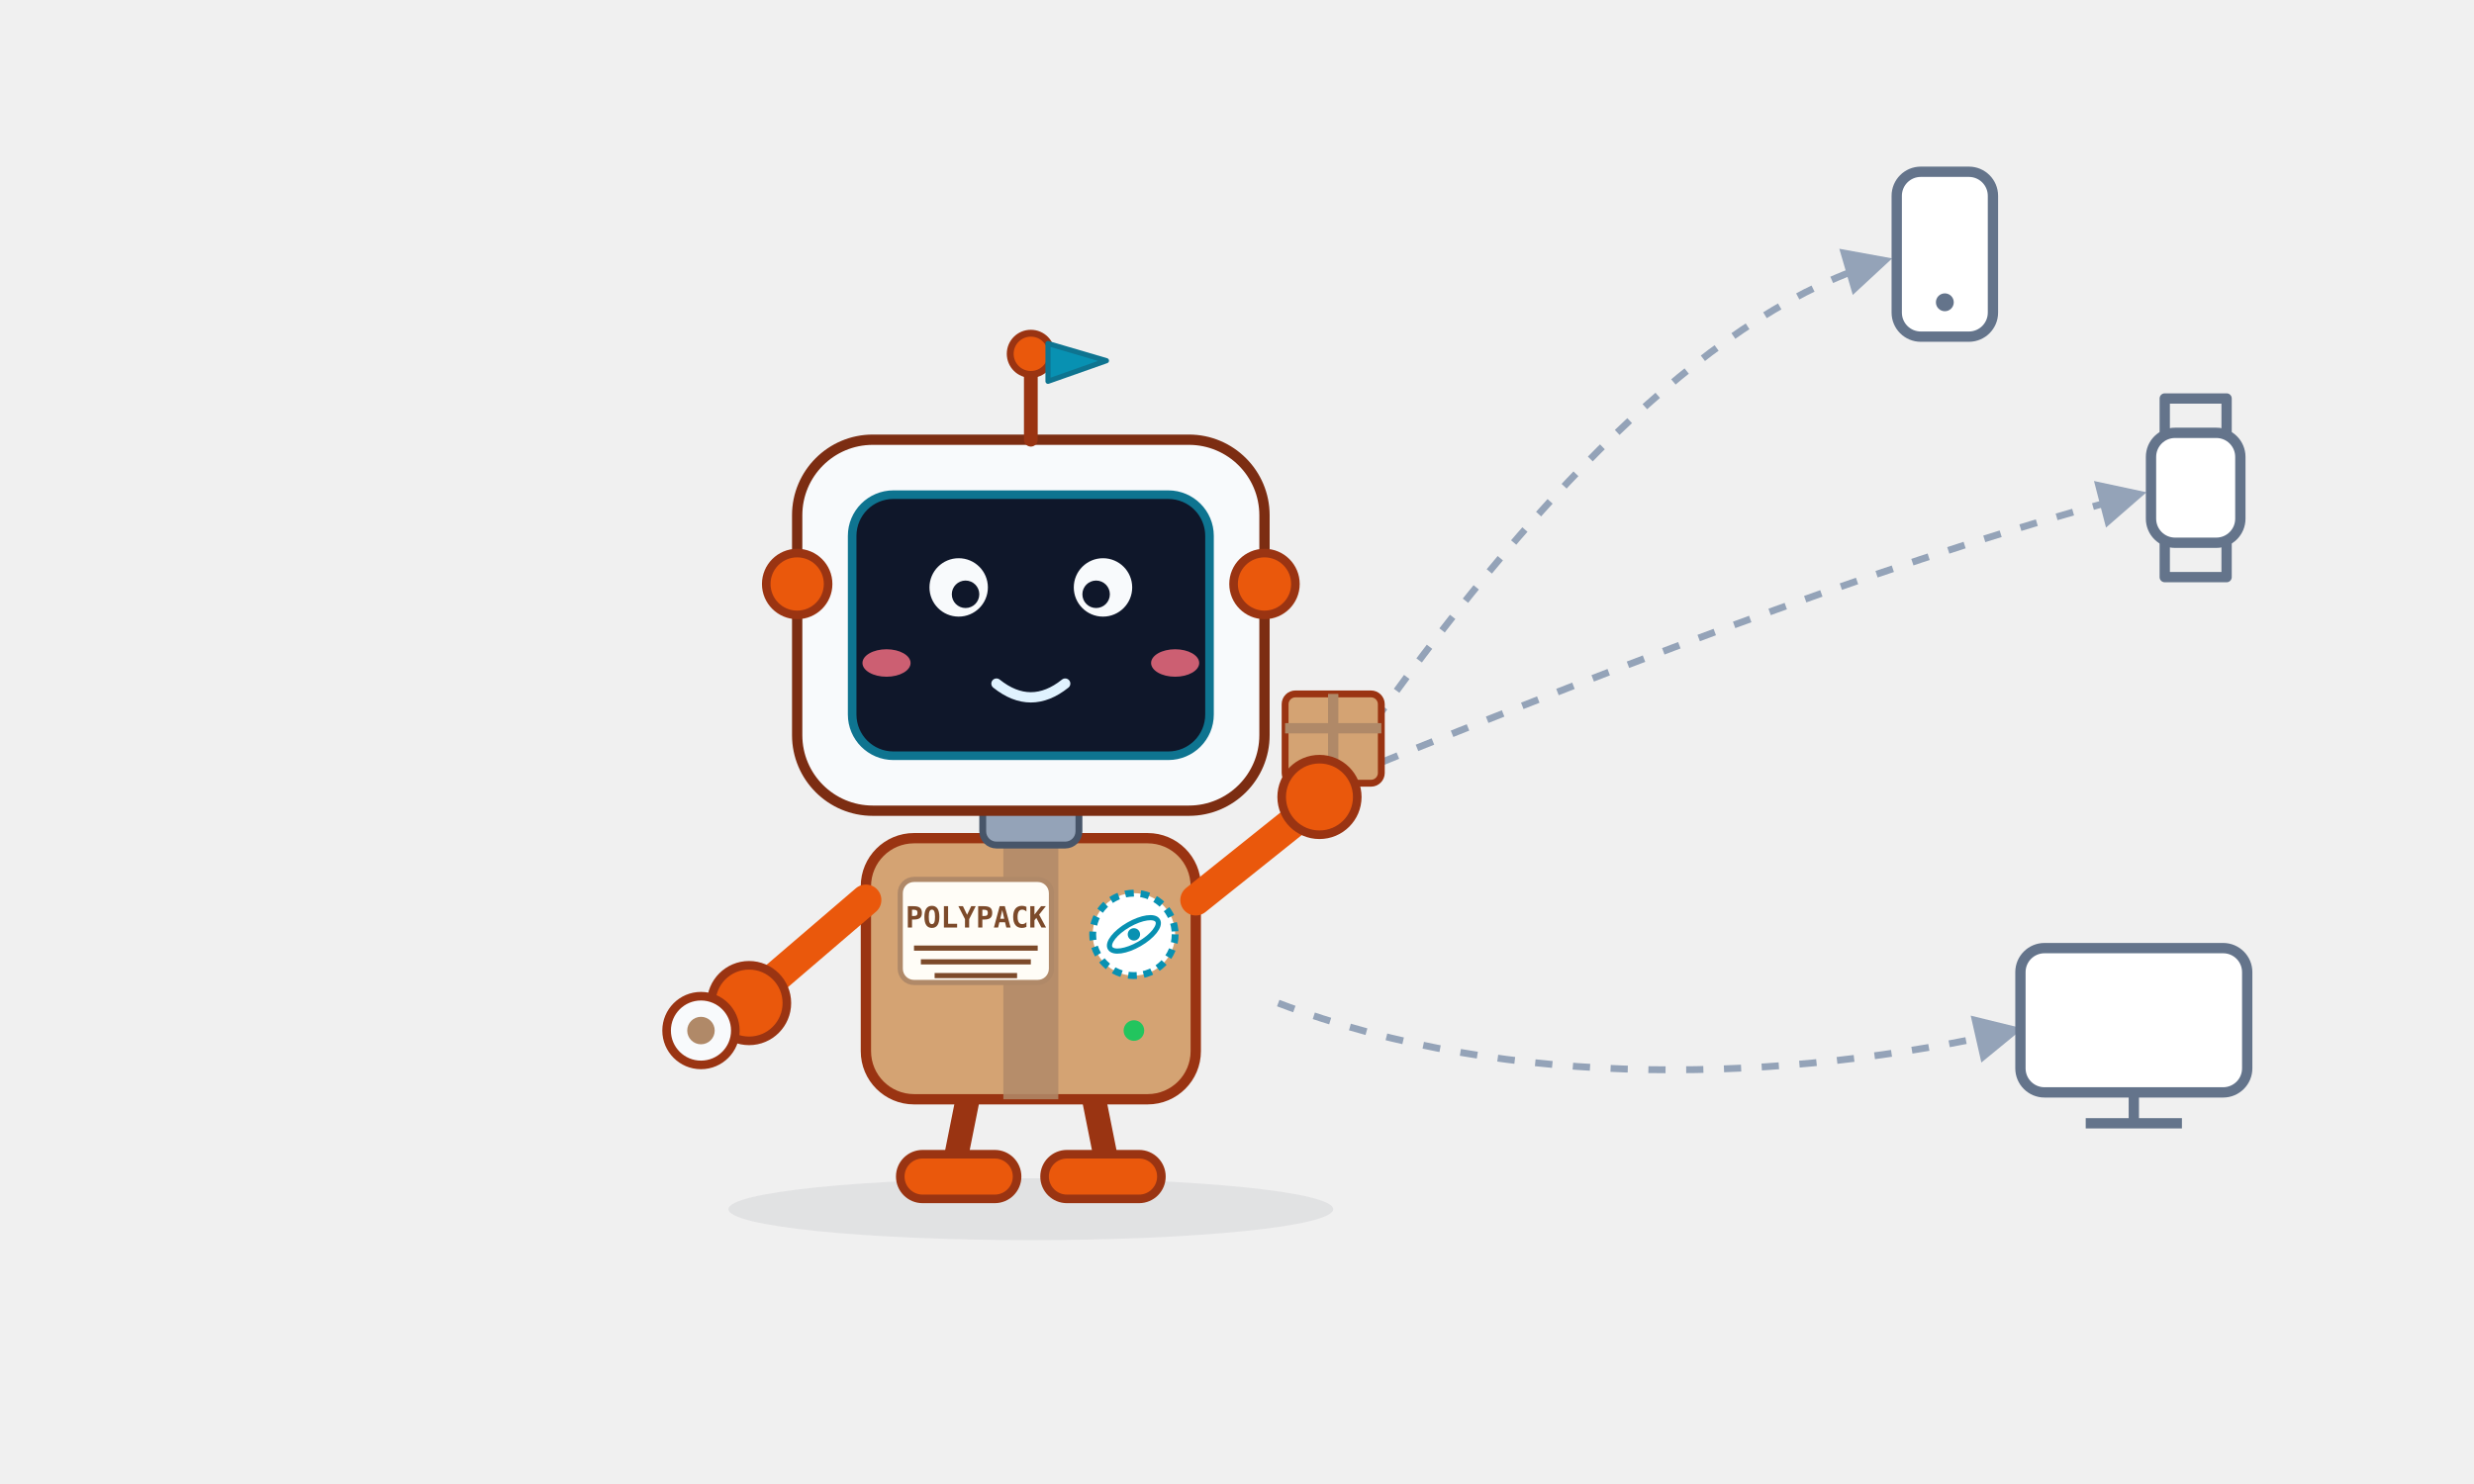
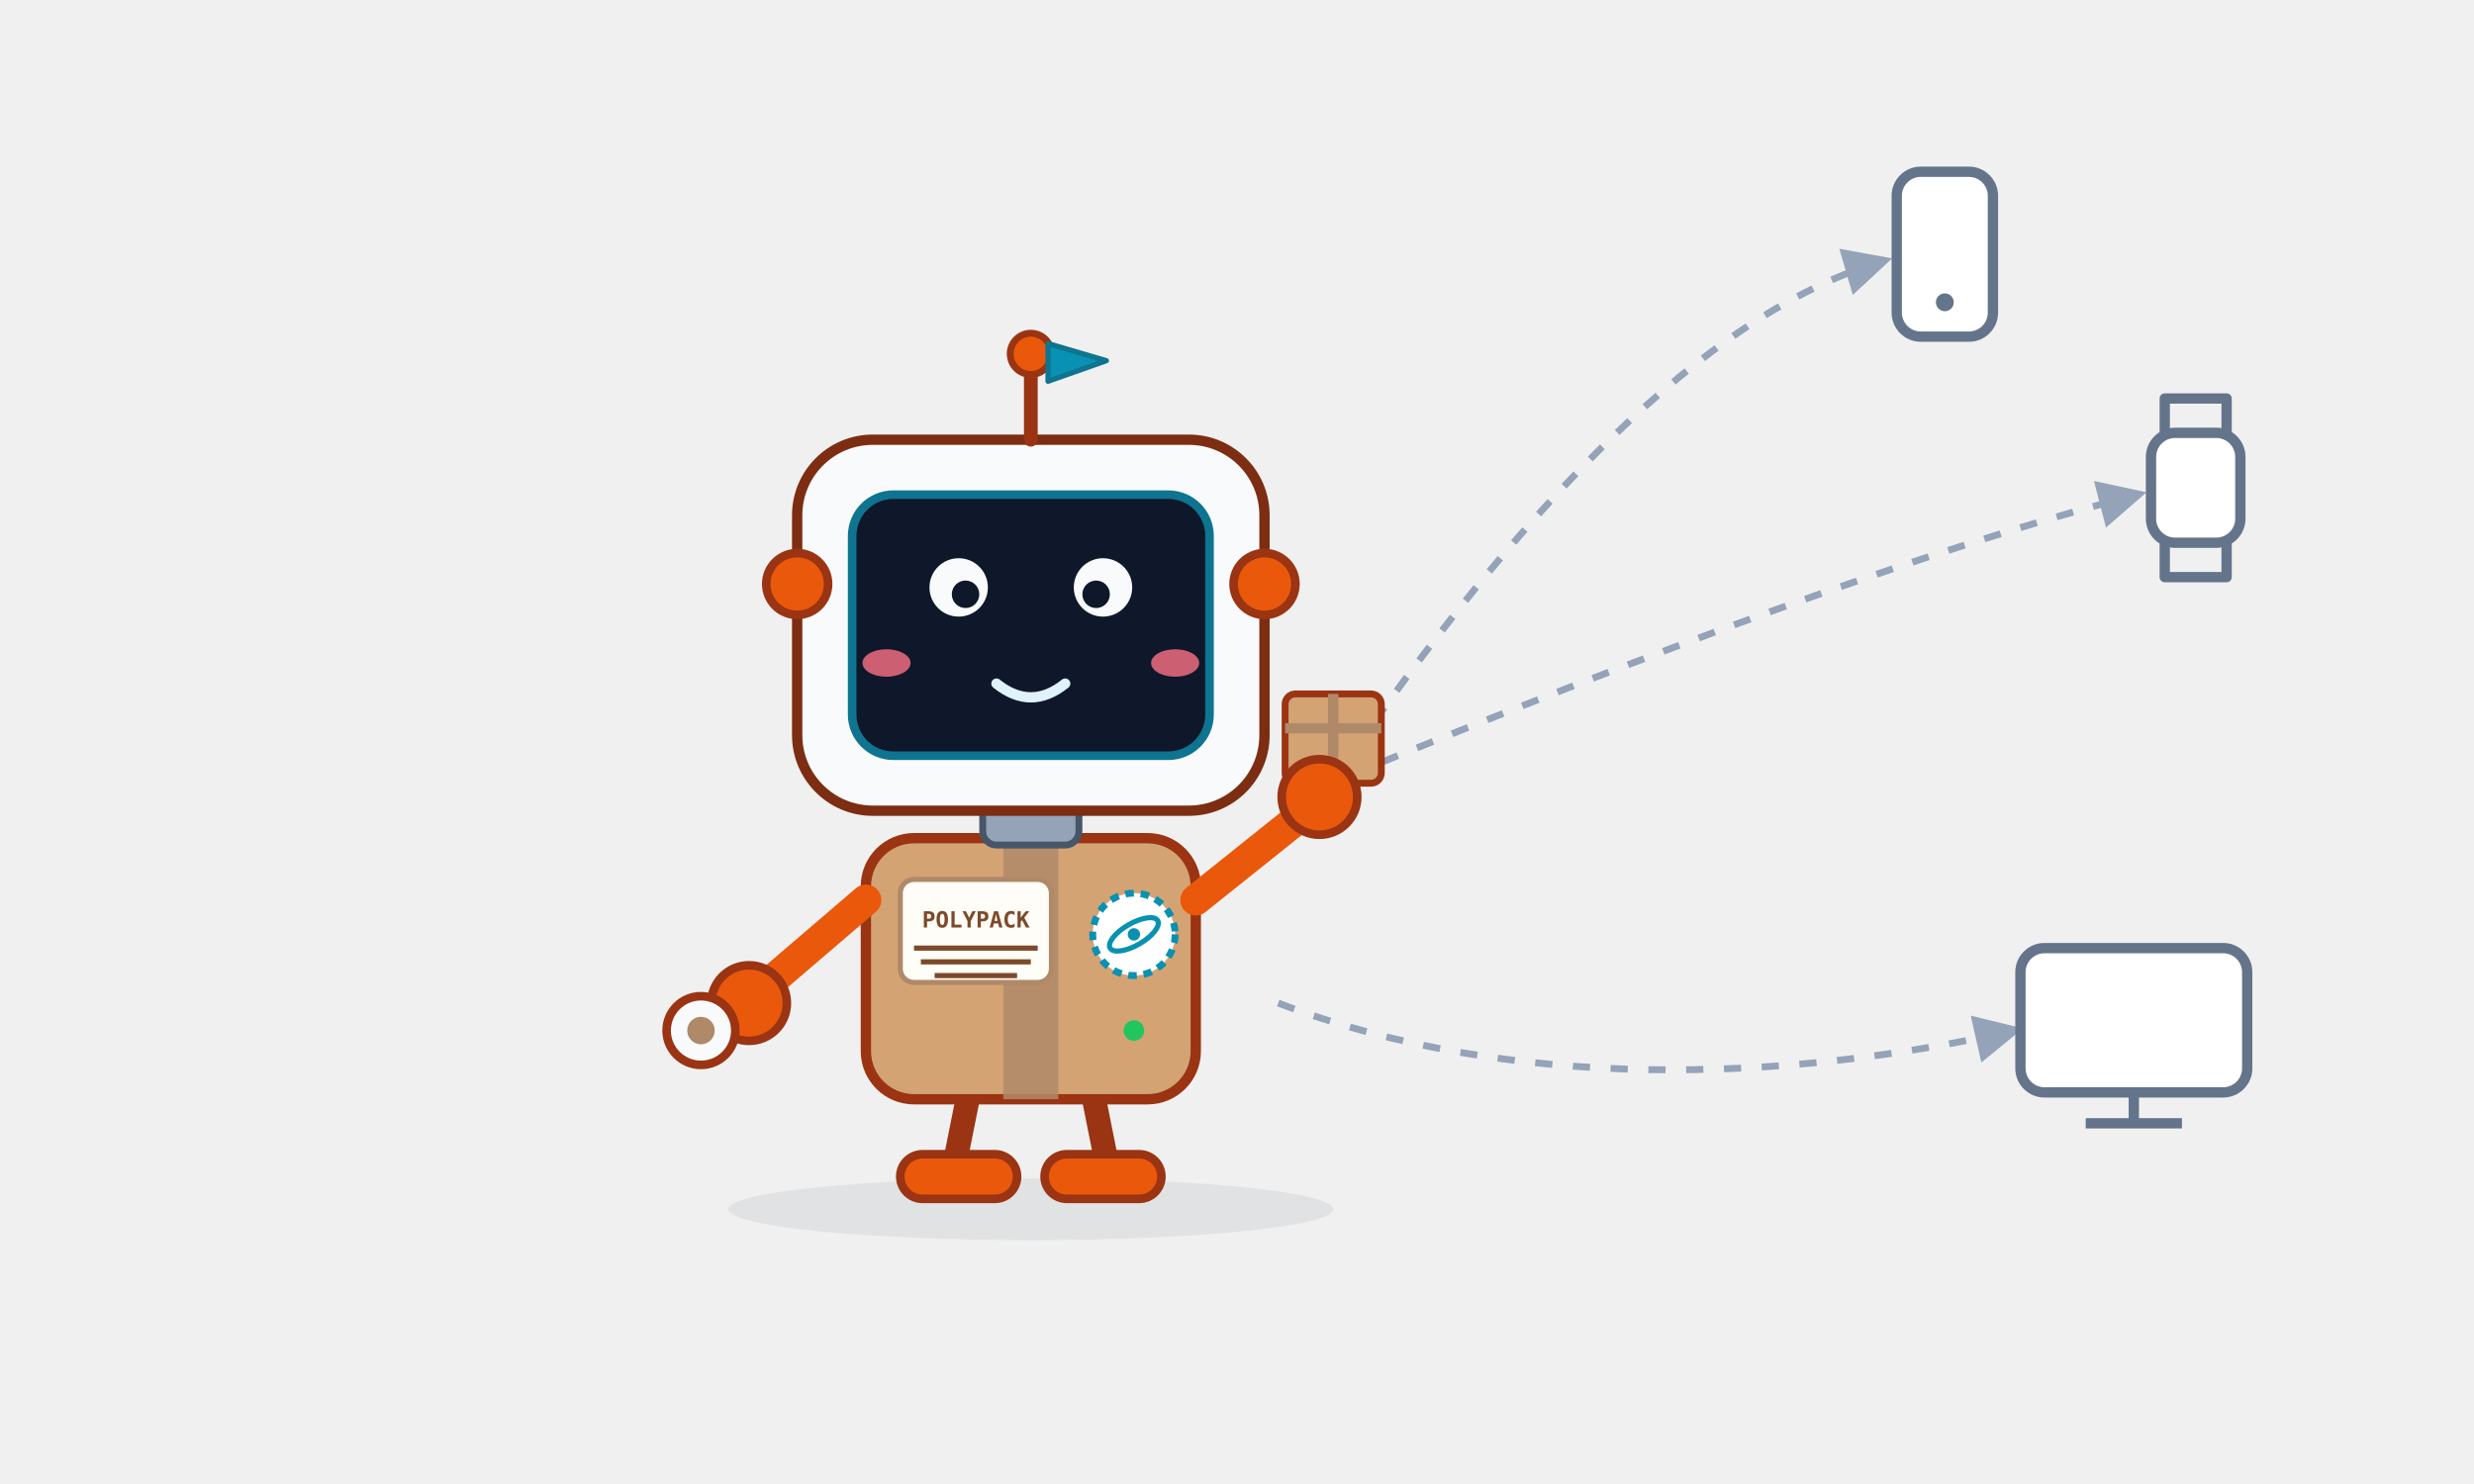
<svg xmlns="http://www.w3.org/2000/svg" width="640" height="384" viewBox="0 0 720 432" role="img" aria-labelledby="pax-t pax-d">
  <style>.pax-face { opacity: 0; }
  .pax-face-smile { opacity: 1; }
  @media (prefers-reduced-motion: no-preference) {
    .pax-bot { animation: pax-bob 3.4s ease-in-out infinite; }
    .pax-face-smile { animation: pax-mood-smile 24s linear infinite; }
    .pax-face-joy { animation: pax-mood-joy 24s linear infinite; }
    .pax-face-cry { animation: pax-mood-cry 24s linear infinite; }
    .pax-face-dejected { animation: pax-mood-dejected 24s linear infinite; }
    .pax-face-shock { animation: pax-mood-shock 24s linear infinite; }
    .pax-face-angry { animation: pax-mood-angry 24s linear infinite; }
    .pax-face-coquettish { animation: pax-mood-coquettish 24s linear infinite; }
    .pax-face-cute { animation: pax-mood-cute 24s linear infinite; }
    .pax-face-ingratiating { animation: pax-mood-ingratiating 24s linear infinite; }
    .pax-face-knock { animation: pax-mood-knock 24s linear infinite; }
    .pax-face-facepalm { animation: pax-mood-facepalm 24s linear infinite; }
    .pax-face-tongue { animation: pax-mood-tongue 24s linear infinite; }
    .pax-sparkle { animation: pax-sparkle 1.4s ease-in-out infinite; }
    .pax-sparkle-b { animation-delay: -0.45s; }
    .pax-sparkle-c { animation-delay: -0.9s; }
    .pax-tear-a { animation: pax-tear 1.15s ease-in infinite; }
    .pax-tear-b { animation: pax-tear 1.15s ease-in 0.2s infinite; }
    .pax-sigh { animation: pax-sigh 3s ease-out infinite; }
    .pax-sweat { animation: pax-drip 1.4s ease-in infinite; }
    .pax-vein { animation: pax-vein 0.7s ease-in-out infinite; }
    .pax-steam { animation: pax-steam 1.3s ease-out infinite; }
    .pax-steam-b { animation-delay: -0.65s; }
    .pax-heart-a { animation: pax-heart 2.4s ease-out infinite; }
    .pax-heart-b { animation: pax-heart 2.4s ease-out 1.2s infinite; }
    .pax-heart-eye { transform-origin: 0 8px; animation: pax-heart-eye 1.4s ease-in-out infinite; }
    .pax-impact { animation: pax-impact 0.9s ease-out infinite; }
    .pax-tongue { animation: pax-tongue 0.9s ease-in-out infinite; }
  }
  @keyframes pax-bob { 0%, 100% { transform: translateY(0); } 50% { transform: translateY(-4px); } }
  @keyframes pax-bounce { 0%, 100% { transform: translateY(0); } 50% { transform: translateY(-6px); } }
  @keyframes pax-sparkle { 0%, 100% { opacity: 0.25; transform: scale(0.72); } 50% { opacity: 1; transform: scale(1.18); } }
  @keyframes pax-tear { 0% { transform: translateY(0); opacity: 0; } 15% { opacity: 1; } 100% { transform: translateY(12px); opacity: 0; } }
  @keyframes pax-droop { 0%, 100% { transform: translateY(0); } 50% { transform: translateY(4px); } }
  @keyframes pax-sigh { 0% { opacity: 0; transform: translateX(0) scale(0.85); } 30% { opacity: 1; } 100% { opacity: 0; transform: translateX(14px) scale(1.05); } }
  @keyframes pax-shiver { 0%, 100% { transform: translateX(0); } 25% { transform: translateX(-1.2px); } 75% { transform: translateX(1.2px); } }
  @keyframes pax-drip { 0% { transform: translateY(0); opacity: 0.3; } 40% { opacity: 1; } 100% { transform: translateY(9px); opacity: 0; } }
  @keyframes pax-rage { 0%, 100% { transform: translateX(0); } 25% { transform: translateX(-2px); } 75% { transform: translateX(2px); } }
  @keyframes pax-vein { 0%, 100% { opacity: 0.75; transform: scale(0.9); } 50% { opacity: 1; transform: scale(1.15); } }
  @keyframes pax-steam { 0% { opacity: 0; transform: translateY(6px) scale(0.8); } 30% { opacity: 1; } 100% { opacity: 0; transform: translateY(-16px) scale(1.1); } }
  @keyframes pax-sway { 0%, 100% { transform: rotate(-1.8deg); } 50% { transform: rotate(1.8deg); } }
  @keyframes pax-heart { 0% { opacity: 0; transform: translateY(8px) scale(0.7); } 25% { opacity: 1; } 100% { opacity: 0; transform: translateY(-22px) scale(1.05); } }
  @keyframes pax-heart-eye { 0%, 100% { transform: scale(0.92); } 50% { transform: scale(1.08); } }
  @keyframes pax-tap { 0%, 100% { transform: translateX(0); } 30% { transform: translateX(4px); } 55% { transform: translateX(-1px); } }
  @keyframes pax-impact { 0%, 100% { opacity: 0.2; transform: scale(0.7); } 35% { opacity: 1; transform: scale(1); } }
  @keyframes pax-tongue { 0%, 100% { transform: rotate(-6deg); } 50% { transform: rotate(6deg); } }
  @keyframes pax-mood-smile { 0%, 8.08% { opacity: 1; } 8.33%, 100% { opacity: 0; } }
  @keyframes pax-mood-joy { 0%, 8.33% { opacity: 0; } 8.58%, 16.42% { opacity: 1; } 16.67%, 100% { opacity: 0; } }
  @keyframes pax-mood-cry { 0%, 16.67% { opacity: 0; } 16.92%, 24.75% { opacity: 1; } 25.00%, 100% { opacity: 0; } }
  @keyframes pax-mood-dejected { 0%, 25.00% { opacity: 0; } 25.25%, 33.08% { opacity: 1; } 33.33%, 100% { opacity: 0; } }
  @keyframes pax-mood-shock { 0%, 33.33% { opacity: 0; } 33.58%, 41.42% { opacity: 1; } 41.67%, 100% { opacity: 0; } }
  @keyframes pax-mood-angry { 0%, 41.67% { opacity: 0; } 41.92%, 49.75% { opacity: 1; } 50.00%, 100% { opacity: 0; } }
  @keyframes pax-mood-coquettish { 0%, 50.00% { opacity: 0; } 50.25%, 58.08% { opacity: 1; } 58.33%, 100% { opacity: 0; } }
  @keyframes pax-mood-cute { 0%, 58.33% { opacity: 0; } 58.58%, 66.42% { opacity: 1; } 66.67%, 100% { opacity: 0; } }
  @keyframes pax-mood-ingratiating { 0%, 66.67% { opacity: 0; } 66.92%, 74.75% { opacity: 1; } 75.00%, 100% { opacity: 0; } }
  @keyframes pax-mood-knock { 0%, 75.00% { opacity: 0; } 75.25%, 83.08% { opacity: 1; } 83.33%, 100% { opacity: 0; } }
  @keyframes pax-mood-facepalm { 0%, 83.33% { opacity: 0; } 83.58%, 91.42% { opacity: 1; } 91.67%, 100% { opacity: 0; } }
  @keyframes pax-mood-tongue { 0%, 91.67% { opacity: 0; } 91.92%, 99.75% { opacity: 1; } 100.00%, 100% { opacity: 0; } }
  </style>
  <defs>
    <marker id="pax-arrow" viewBox="0 0 10 10" refX="8" refY="5" markerWidth="7" markerHeight="7" orient="auto-start-reverse">
      <path d="M0,0 L10,5 L0,10 z" fill="#94a3b8" />
    </marker>
    <clipPath id="pax-screen-clip">
      <rect x="248" y="144" width="104" height="76" rx="12" />
    </clipPath>
  </defs>
  <path d="M400,210 C 450,140 500,90 548,76" fill="none" stroke="#94a3b8" stroke-width="2" stroke-dasharray="5 6" marker-end="url(#pax-arrow)" />
  <path d="M392,226 C 480,190 560,160 622,144" fill="none" stroke="#94a3b8" stroke-width="2" stroke-dasharray="5 6" marker-end="url(#pax-arrow)" />
  <path d="M372,292 C 440,318 520,315 586,300" fill="none" stroke="#94a3b8" stroke-width="2" stroke-dasharray="5 6" marker-end="url(#pax-arrow)" />
  <g stroke="#64748b" stroke-width="3" fill="#ffffff" stroke-linejoin="round">
    <rect x="552" y="50" width="28" height="48" rx="7" />
    <rect x="626" y="126" width="26" height="32" rx="7" />
    <path d="M630,126 v-10 h18 v10 M630,158 v10 h18 v-10" fill="none" />
    <rect x="588" y="276" width="66" height="42" rx="7" />
    <path d="M621,318 v9 M607,327 h28" fill="none" />
  </g>
  <circle cx="566" cy="88" r="2.6" fill="#64748b" stroke="none" />
  <ellipse cx="300" cy="352" rx="88" ry="9" fill="#0f172a" opacity="0.07" />
  <g class="pax-bot">
    <g stroke="#9a3412" stroke-width="7" stroke-linecap="round" fill="none">
      <path d="M282,318 L278,338" />
      <path d="M318,318 L322,338" />
    </g>
    <rect x="262" y="336" width="34" height="13" rx="6.5" fill="#ea580c" stroke="#9a3412" stroke-width="2.5" />
    <rect x="304" y="336" width="34" height="13" rx="6.5" fill="#ea580c" stroke="#9a3412" stroke-width="2.5" />
    <rect x="252" y="244" width="96" height="76" rx="14" fill="#d4a373" stroke="#9a3412" stroke-width="3" />
    <rect x="292" y="244" width="16" height="76" fill="#b08968" opacity="0.85" />
    <rect x="262" y="256" width="44" height="30" rx="4" fill="#fffdf7" stroke="#b08968" stroke-width="1.5" />
-     <text x="284" y="270" text-anchor="middle" font-size="8.5" font-weight="700" font-family="'JetBrains Mono', ui-monospace, 'PingFang SC', 'Microsoft YaHei', monospace" fill="#7c4a2a">POLYPACK</text>
+     <text x="284" y="270" text-anchor="middle" font-size="6.5" font-weight="700" font-family="'JetBrains Mono', ui-monospace, 'PingFang SC', 'Microsoft YaHei', monospace" fill="#7c4a2a">POLYPACK</text>
    <path d="M266,276 h36 M268,280 h32 M272,284 h24" stroke="#7c4a2a" stroke-width="1.5" />
    <circle cx="330" cy="272" r="12" fill="#ffffff" stroke="#0891b2" stroke-width="2" stroke-dasharray="2.5 2" />
    <ellipse cx="330" cy="272" rx="8" ry="3.2" fill="none" stroke="#0891b2" stroke-width="1.5" transform="rotate(-30 330 272)" />
    <circle cx="330" cy="272" r="1.8" fill="#0891b2" />
    <circle cx="330" cy="300" r="3" fill="#22c55e" />
    <rect x="286" y="232" width="28" height="14" rx="4" fill="#94a3b8" stroke="#475569" stroke-width="2" />
    <rect x="232" y="128" width="136" height="108" rx="22" fill="#f8fafc" stroke="#7c2d12" stroke-width="3" />
    <rect x="248" y="144" width="104" height="76" rx="12" fill="#0f172a" stroke="#0e7490" stroke-width="2.5" />
    <g class="pax-face pax-face-smile">
      <g clip-path="url(#pax-screen-clip)">
        <ellipse cx="258" cy="193" rx="7" ry="4" fill="#fb7185" opacity="0.8" />
        <ellipse cx="342" cy="193" rx="7" ry="4" fill="#fb7185" opacity="0.8" />
        <path d="M290,199 Q300,207 310,199" fill="none" stroke="#e0f2fe" stroke-width="3" stroke-linecap="round" />
        <circle cx="279" cy="171" r="8.5" fill="#f8fafc" />
        <circle cx="321" cy="171" r="8.5" fill="#f8fafc" />
        <circle cx="281" cy="173" r="4" fill="#0f172a" />
        <circle cx="319" cy="173" r="4" fill="#0f172a" />
      </g>
    </g>
    <g class="pax-face pax-face-joy">
      <g clip-path="url(#pax-screen-clip)">
        <ellipse cx="258" cy="193" rx="7" ry="4" fill="#fb7185" opacity="0.8" />
        <ellipse cx="342" cy="193" rx="7" ry="4" fill="#fb7185" opacity="0.8" />
        <path d="M288,196 Q300,214 312,196 Z" fill="#67e8f9" />
        <ellipse cx="300" cy="209" rx="4" ry="2" fill="#fb7185" />
        <path d="M270,173 Q279,163 288,173" fill="none" stroke="#e0f2fe" stroke-width="3.5" stroke-linecap="round" />
        <path d="M312,173 Q321,163 330,173" fill="none" stroke="#e0f2fe" stroke-width="3.5" stroke-linecap="round" />
      </g>
      <g transform="translate(212,118)">
        <path class="pax-sparkle" d="M0,-8 L2.1,-2.1 L8,0 L2.1,2.1 L0,8 L-2.1,2.1 L-8,0 L-2.1,-2.1 Z" fill="#fbbf24" />
      </g>
      <g transform="translate(392,108)">
        <path class="pax-sparkle pax-sparkle-b" d="M0,-7 L1.9,-1.9 L7,0 L1.9,1.9 L0,7 L-1.9,1.9 L-7,0 L-1.9,-1.9 Z" fill="#f59e0b" />
      </g>
      <g transform="translate(404,254)">
        <path class="pax-sparkle pax-sparkle-c" d="M0,-6 L1.6,-1.6 L6,0 L1.6,1.6 L0,6 L-1.6,1.6 L-6,0 L-1.6,-1.6 Z" fill="#fbbf24" />
      </g>
    </g>
    <g class="pax-face pax-face-cry">
      <g clip-path="url(#pax-screen-clip)">
        <path d="M290,206 Q300,195 310,206" fill="none" stroke="#e0f2fe" stroke-width="3" stroke-linecap="round" />
        <circle cx="279" cy="171" r="8.5" fill="#f8fafc" />
        <circle cx="321" cy="171" r="8.5" fill="#f8fafc" />
        <circle cx="281" cy="173" r="4" fill="#0f172a" />
        <circle cx="319" cy="173" r="4" fill="#0f172a" />
        <g class="pax-tear pax-tear-a">
          <path d="M267,181 C270,185 270,189 267,191 C264,189 264,185 267,181 Z" fill="#7dd3fc" />
        </g>
        <g class="pax-tear pax-tear-b">
          <path d="M333,181 C336,185 336,189 333,191 C330,189 330,185 333,181 Z" fill="#7dd3fc" />
        </g>
      </g>
    </g>
    <g class="pax-face pax-face-dejected">
      <g clip-path="url(#pax-screen-clip)">
        <path d="M270,169 Q279,178 288,169" fill="none" stroke="#e0f2fe" stroke-width="3.5" stroke-linecap="round" />
        <path d="M312,169 Q321,178 330,169" fill="none" stroke="#e0f2fe" stroke-width="3.5" stroke-linecap="round" />
        <path d="M290,204 Q300,197 310,204" fill="none" stroke="#e0f2fe" stroke-width="3" stroke-linecap="round" />
      </g>
      <g transform="translate(232,110)">
        <g class="pax-sigh" fill="#cbd5e1">
          <ellipse cx="0" cy="0" rx="11" ry="6" />
          <ellipse cx="9" cy="-5" rx="7" ry="5" />
          <ellipse cx="-8" cy="-4" rx="6" ry="4" />
        </g>
      </g>
    </g>
    <g class="pax-face pax-face-shock">
      <g clip-path="url(#pax-screen-clip)">
        <circle cx="279" cy="170" r="10.5" fill="#f8fafc" />
        <circle cx="321" cy="170" r="10.5" fill="#f8fafc" />
        <circle cx="279" cy="169" r="2.5" fill="#0f172a" />
        <circle cx="321" cy="169" r="2.5" fill="#0f172a" />
        <ellipse cx="300" cy="204" rx="5.5" ry="7" fill="none" stroke="#e0f2fe" stroke-width="3" />
      </g>
      <g class="pax-sweat">
        <path d="M382,140 C386,146 386,152 382,155 C378,152 378,146 382,140 Z" fill="#bae6fd" stroke="#0891b2" stroke-width="1.5" />
      </g>
    </g>
    <g class="pax-face pax-face-angry">
      <g clip-path="url(#pax-screen-clip)">
        <circle cx="279" cy="171" r="8.5" fill="#f8fafc" />
        <circle cx="321" cy="171" r="8.5" fill="#f8fafc" />
        <circle cx="281" cy="173" r="4" fill="#0f172a" />
        <circle cx="319" cy="173" r="4" fill="#0f172a" />
        <path d="M268,157 L290,163" fill="none" stroke="#f87171" stroke-width="3.5" stroke-linecap="round" />
        <path d="M310,163 L332,157" fill="none" stroke="#f87171" stroke-width="3.5" stroke-linecap="round" />
        <rect x="288" y="196" width="24" height="9" rx="2" fill="#e0f2fe" />
        <path d="M296,196 v9 M304,196 v9" stroke="#0e7490" stroke-width="1.5" />
      </g>
      <g transform="translate(342,112)">
        <g class="pax-vein" stroke="#dc2626" stroke-width="4" stroke-linecap="round">
          <path d="M-7,-7 L7,7 M7,-7 L-7,7" />
        </g>
      </g>
      <g transform="translate(214,140)">
        <g class="pax-steam" fill="#e2e8f0" stroke="#94a3b8" stroke-width="2">
          <circle cx="0" cy="0" r="6" />
          <circle cx="8" cy="-6" r="4.5" />
          <circle cx="-7" cy="-5" r="4" />
        </g>
      </g>
      <g transform="translate(386,140)">
        <g class="pax-steam pax-steam-b" fill="#e2e8f0" stroke="#94a3b8" stroke-width="2">
          <circle cx="0" cy="0" r="6" />
          <circle cx="8" cy="-6" r="4.5" />
          <circle cx="-7" cy="-5" r="4" />
        </g>
      </g>
    </g>
    <g class="pax-face pax-face-coquettish">
      <g clip-path="url(#pax-screen-clip)">
        <ellipse cx="258" cy="193" rx="7" ry="4" fill="#fb7185" opacity="0.8" />
        <ellipse cx="342" cy="193" rx="7" ry="4" fill="#fb7185" opacity="0.8" />
        <path d="M270,173 Q279,163 288,173" fill="none" stroke="#e0f2fe" stroke-width="3.5" stroke-linecap="round" />
        <path d="M312,173 Q321,163 330,173" fill="none" stroke="#e0f2fe" stroke-width="3.5" stroke-linecap="round" />
        <path d="M269,166 l-4,-4 M331,166 l4,-4" fill="none" stroke="#e0f2fe" stroke-width="2.5" stroke-linecap="round" />
        <ellipse cx="300" cy="202" rx="4.5" ry="5.5" fill="none" stroke="#e0f2fe" stroke-width="2.5" />
      </g>
      <g transform="translate(362,104)">
        <path class="pax-heart pax-heart-a" d="M0,4 C-3,-3 -11,0 -8,6 C-6,10 0,15 0,15 C0,15 6,10 8,6 C11,0 3,-3 0,4 Z" fill="#fb7185" stroke="#f43f5e" stroke-width="1.5" />
      </g>
      <g transform="translate(384,122)">
        <path class="pax-heart pax-heart-b" d="M0,3 C-2,-2 -8,0 -6,4 C-4,7 0,11 0,11 C0,11 4,7 6,4 C8,0 2,-2 0,3 Z" fill="#fda4af" />
      </g>
    </g>
    <g class="pax-face pax-face-cute">
      <g clip-path="url(#pax-screen-clip)">
        <ellipse cx="258" cy="193" rx="7" ry="4" fill="#fb7185" opacity="0.8" />
        <ellipse cx="342" cy="193" rx="7" ry="4" fill="#fb7185" opacity="0.8" />
        <path d="M288,196 Q300,214 312,196 Z" fill="#67e8f9" />
        <ellipse cx="300" cy="209" rx="4" ry="2" fill="#fb7185" />
        <g transform="translate(279,171)">
          <path d="M0,3 C-2,-4 -9,-1 -7,4 C-5,8 0,12 0,12 C0,12 5,8 7,4 C9,-1 2,-4 0,3 Z" fill="#fb7185" stroke="#fda4af" stroke-width="1" />
        </g>
        <g transform="translate(321,171)">
          <path d="M0,3 C-2,-4 -9,-1 -7,4 C-5,8 0,12 0,12 C0,12 5,8 7,4 C9,-1 2,-4 0,3 Z" fill="#fb7185" stroke="#fda4af" stroke-width="1" />
        </g>
      </g>
      <g transform="translate(212,118)">
        <path class="pax-sparkle" d="M0,-8 L2.1,-2.1 L8,0 L2.1,2.1 L0,8 L-2.1,2.1 L-8,0 L-2.1,-2.1 Z" fill="#fbbf24" />
      </g>
      <g transform="translate(392,108)">
        <path class="pax-sparkle pax-sparkle-b" d="M0,-7 L1.9,-1.9 L7,0 L1.9,1.9 L0,7 L-1.9,1.9 L-7,0 L-1.9,-1.9 Z" fill="#f59e0b" />
      </g>
      <g transform="translate(404,254)">
        <path class="pax-sparkle pax-sparkle-c" d="M0,-6 L1.6,-1.6 L6,0 L1.6,1.6 L0,6 L-1.6,1.6 L-6,0 L-1.6,-1.6 Z" fill="#fbbf24" />
      </g>
    </g>
    <g class="pax-face pax-face-ingratiating">
      <g clip-path="url(#pax-screen-clip)">
        <ellipse cx="258" cy="193" rx="7" ry="4" fill="#fb7185" opacity="0.8" />
        <ellipse cx="342" cy="193" rx="7" ry="4" fill="#fb7185" opacity="0.8" />
        <path d="M268,155 Q279,150 290,155" fill="none" stroke="#e0f2fe" stroke-width="2.5" stroke-linecap="round" />
        <path d="M310,155 Q321,150 332,155" fill="none" stroke="#e0f2fe" stroke-width="2.5" stroke-linecap="round" />
        <circle cx="279" cy="172" r="10" fill="#f8fafc" />
        <circle cx="321" cy="172" r="10" fill="#f8fafc" />
        <circle cx="281" cy="175" r="5.5" fill="#0f172a" />
        <circle cx="319" cy="175" r="5.5" fill="#0f172a" />
        <circle cx="283" cy="171" r="1.8" fill="#ffffff" />
        <circle cx="321" cy="171" r="1.8" fill="#ffffff" />
        <path d="M290,199 Q300,207 310,199" fill="none" stroke="#e0f2fe" stroke-width="3" stroke-linecap="round" />
      </g>
      <g transform="translate(212,118)">
        <path class="pax-sparkle" d="M0,-8 L2.1,-2.1 L8,0 L2.1,2.1 L0,8 L-2.1,2.1 L-8,0 L-2.1,-2.1 Z" fill="#fbbf24" />
      </g>
      <g transform="translate(392,108)">
        <path class="pax-sparkle pax-sparkle-b" d="M0,-7 L1.9,-1.9 L7,0 L1.9,1.9 L0,7 L-1.9,1.9 L-7,0 L-1.9,-1.9 Z" fill="#f59e0b" />
      </g>
      <g transform="translate(404,254)">
        <path class="pax-sparkle pax-sparkle-c" d="M0,-6 L1.6,-1.6 L6,0 L1.6,1.6 L0,6 L-1.6,1.6 L-6,0 L-1.6,-1.6 Z" fill="#fbbf24" />
      </g>
    </g>
    <g class="pax-face pax-face-knock">
      <g clip-path="url(#pax-screen-clip)">
        <circle cx="279" cy="171" r="8.5" fill="#f8fafc" />
        <circle cx="321" cy="171" r="8.5" fill="#f8fafc" />
        <circle cx="283" cy="173" r="4" fill="#0f172a" />
        <circle cx="325" cy="173" r="4" fill="#0f172a" />
        <path d="M270,158 L290,162" fill="none" stroke="#fbbf24" stroke-width="3" stroke-linecap="round" />
        <path d="M310,162 L330,158" fill="none" stroke="#fbbf24" stroke-width="3" stroke-linecap="round" />
        <ellipse cx="300" cy="203" rx="6.5" ry="7" fill="#67e8f9" />
        <ellipse cx="300" cy="206" rx="4" ry="2.5" fill="#fb7185" />
      </g>
      <g transform="translate(400,216)">
        <g class="pax-impact" stroke="#f59e0b" stroke-width="4" stroke-linecap="round">
          <path d="M10,-12 L16,-18" />
          <path d="M14,0 L22,0" />
          <path d="M10,12 L16,18" />
        </g>
      </g>
    </g>
    <g class="pax-face pax-face-facepalm">
      <g clip-path="url(#pax-screen-clip)">
        <ellipse cx="258" cy="193" rx="7" ry="4" fill="#fb7185" opacity="0.8" />
        <ellipse cx="342" cy="193" rx="7" ry="4" fill="#fb7185" opacity="0.8" />
        <path d="M268,164 L282,171 L268,178" fill="none" stroke="#e0f2fe" stroke-width="3" stroke-linecap="round" stroke-linejoin="round" />
        <path d="M332,164 L318,171 L332,178" fill="none" stroke="#e0f2fe" stroke-width="3" stroke-linecap="round" stroke-linejoin="round" />
        <path d="M292,201 h16" stroke="#e0f2fe" stroke-width="3" stroke-linecap="round" />
      </g>
      <g class="pax-sweat">
        <path d="M382,140 C386,146 386,152 382,155 C378,152 378,146 382,140 Z" fill="#bae6fd" stroke="#0891b2" stroke-width="1.5" />
      </g>
    </g>
    <g class="pax-face pax-face-tongue">
      <g clip-path="url(#pax-screen-clip)">
        <ellipse cx="258" cy="193" rx="7" ry="4" fill="#fb7185" opacity="0.8" />
        <ellipse cx="342" cy="193" rx="7" ry="4" fill="#fb7185" opacity="0.8" />
        <circle cx="279" cy="171" r="8.5" fill="#f8fafc" />
        <circle cx="281" cy="173" r="4" fill="#0f172a" />
        <path d="M312,173 Q321,163 330,173" fill="none" stroke="#e0f2fe" stroke-width="3.5" stroke-linecap="round" />
        <path d="M288,197 Q300,211 312,197 Z" fill="#67e8f9" />
        <path d="M296,205 q4,10 8,0 z" fill="#fb7185" stroke="#0f172a" stroke-width="1" />
      </g>
    </g>
    <circle cx="232" cy="170" r="9" fill="#ea580c" stroke="#9a3412" stroke-width="2.5" />
    <circle cx="368" cy="170" r="9" fill="#ea580c" stroke="#9a3412" stroke-width="2.5" />
    <path d="M300,128 L300,106" stroke="#9a3412" stroke-width="4" stroke-linecap="round" />
    <circle cx="300" cy="103" r="6" fill="#ea580c" stroke="#9a3412" stroke-width="2" />
    <path d="M305,100 L322,105 L305,111 Z" fill="#0891b2" stroke="#0e7490" stroke-width="1.5" stroke-linejoin="round" />
    <path d="M252,262 L224,286" stroke="#ea580c" stroke-width="9" stroke-linecap="round" />
    <circle cx="218" cy="292" r="11" fill="#ea580c" stroke="#9a3412" stroke-width="2.5" />
    <circle cx="204" cy="300" r="10" fill="#f8fafc" stroke="#9a3412" stroke-width="2.5" />
    <circle cx="204" cy="300" r="4" fill="#b08968" />
    <path d="M348,262 L378,238" stroke="#ea580c" stroke-width="9" stroke-linecap="round" />
    <rect x="374" y="202" width="28" height="26" rx="3" fill="#d4a373" stroke="#9a3412" stroke-width="2" />
    <path d="M388,202 v26 M374,212 h28" stroke="#b08968" stroke-width="3" />
    <circle cx="384" cy="232" r="11" fill="#ea580c" stroke="#9a3412" stroke-width="2.5" />
  </g>
</svg>
